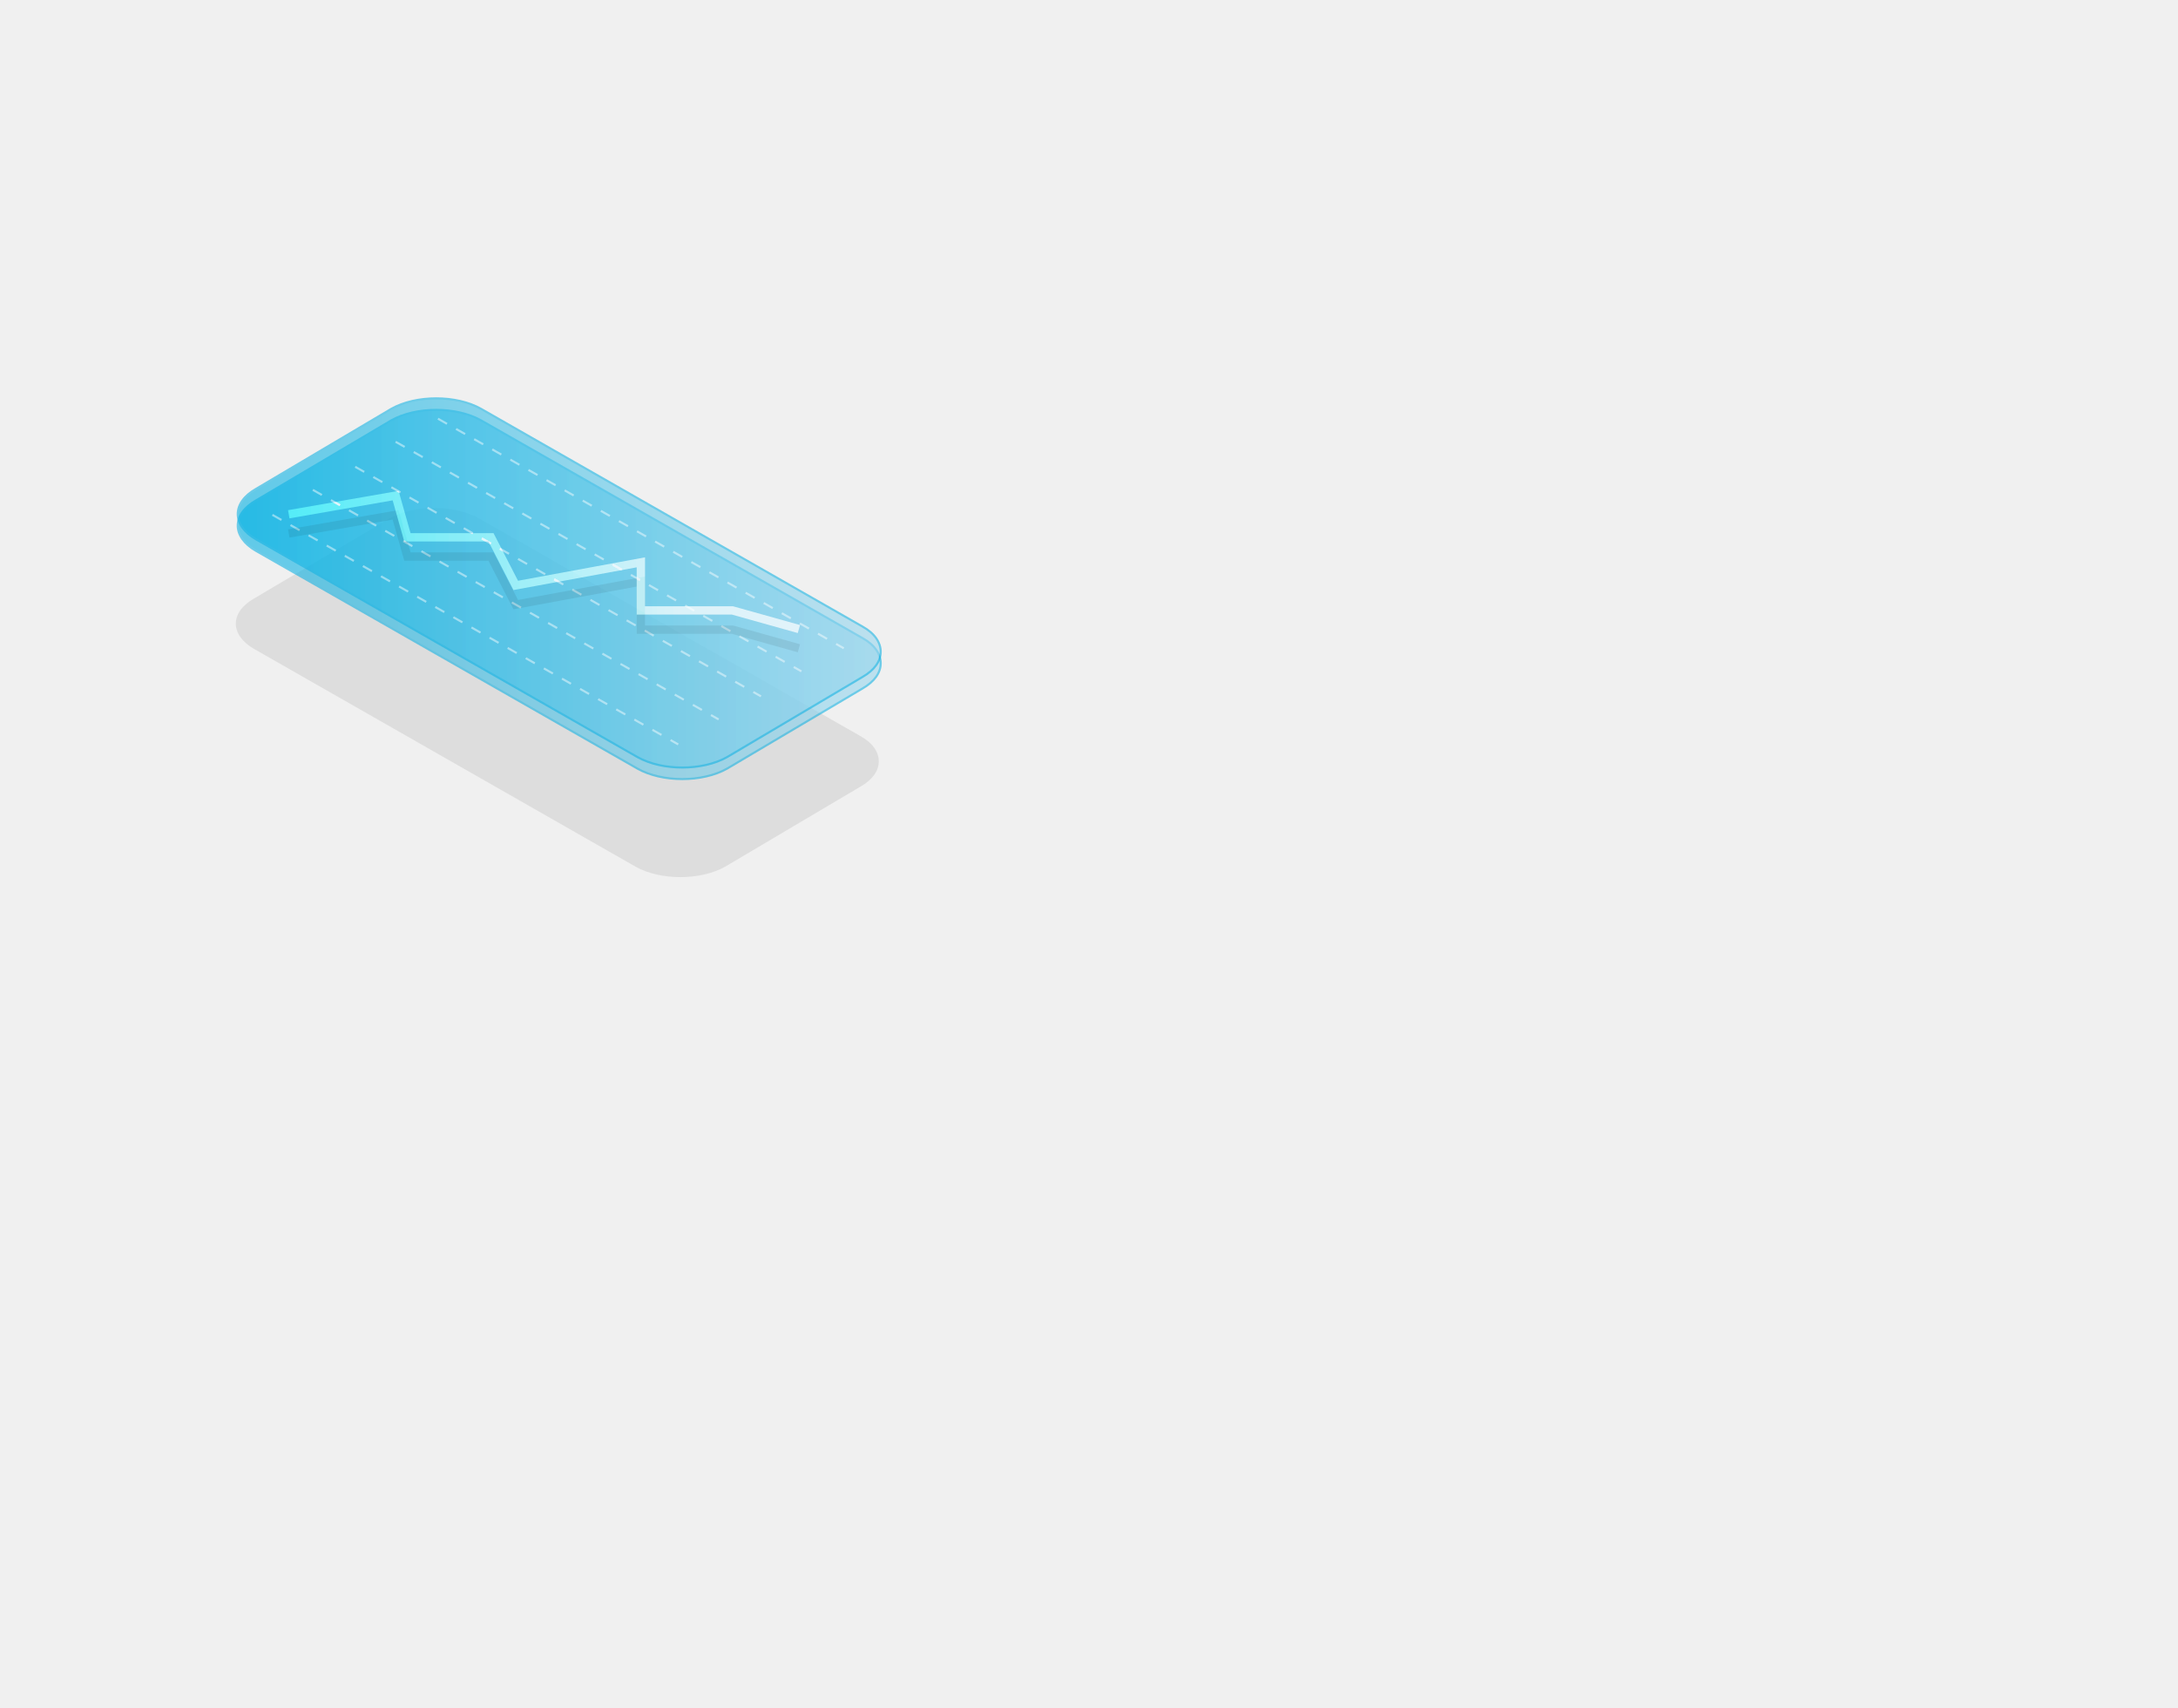
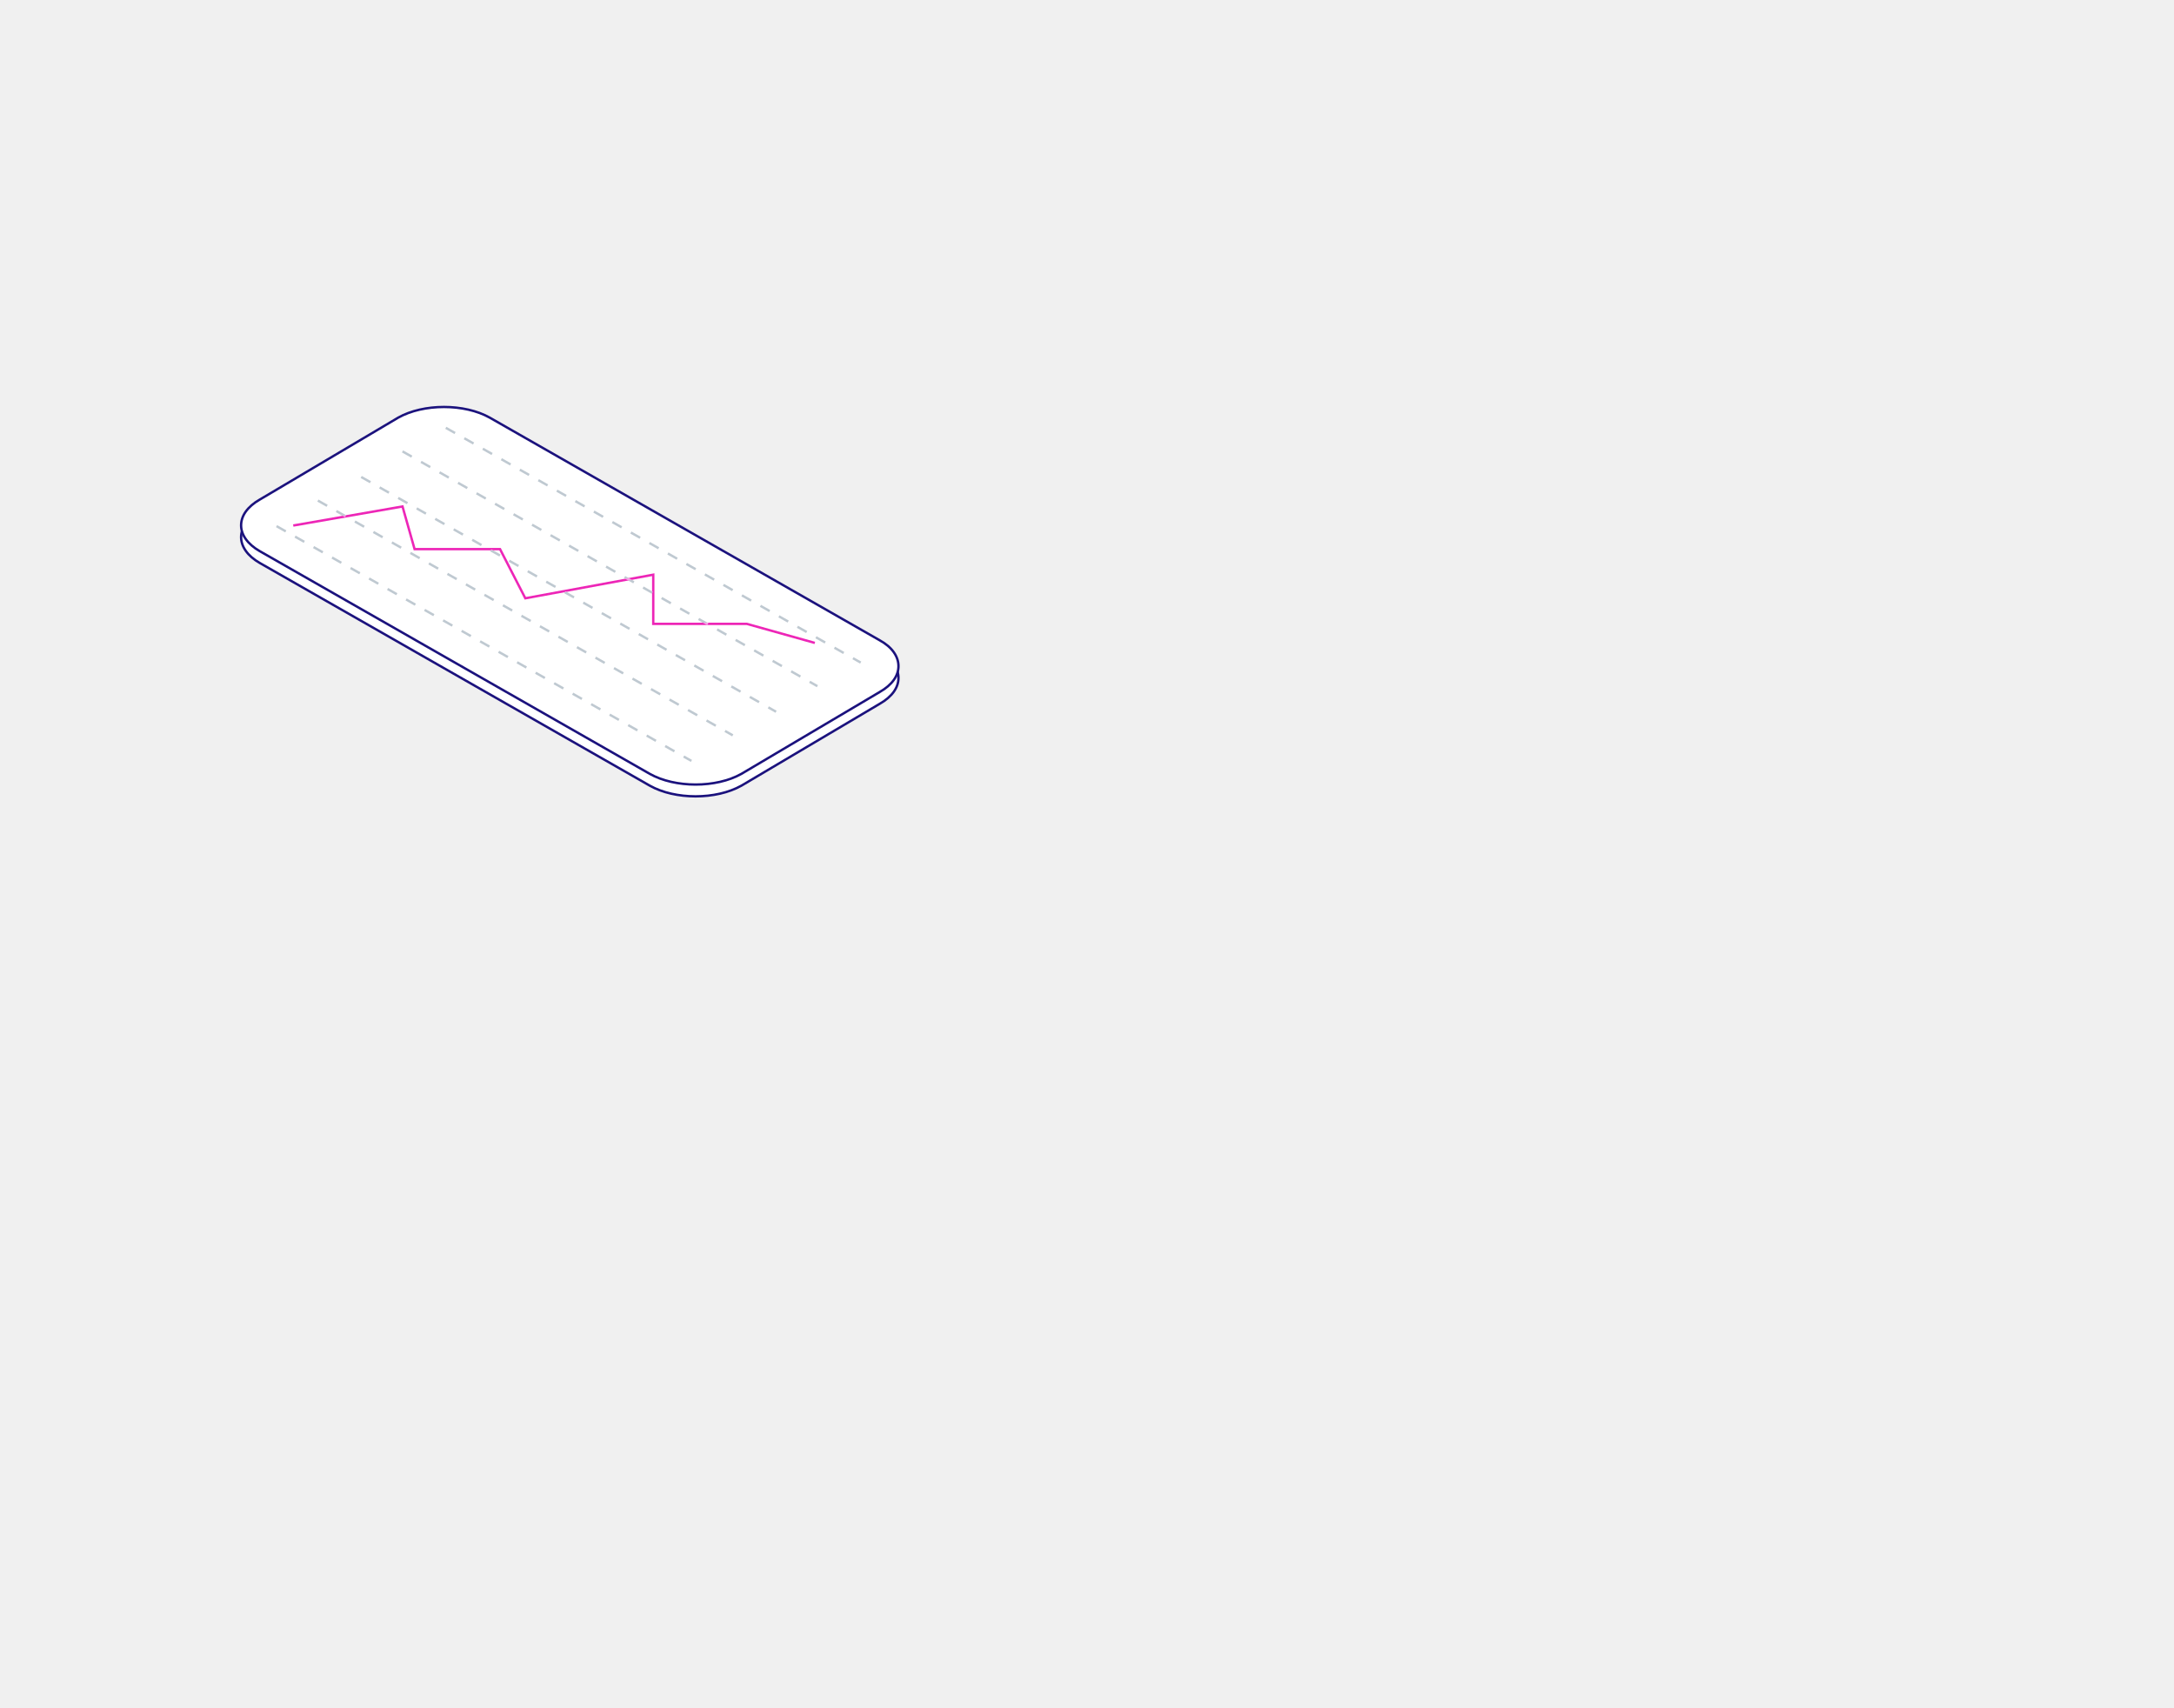
- <svg xmlns="http://www.w3.org/2000/svg" width="838" height="657">
-   <defs>
-     <linearGradient x1="-.086%" y1="50.031%" x2="99.972%" y2="50.031%" id="a">
-       <stop stop-color="#00B0E3" offset="0%" />
-       <stop stop-color="#9AD6ED" offset="100%" />
-     </linearGradient>
-   </defs>
-   <g fill="none" fill-rule="evenodd">
-     <path d="M338.119 293.011c0 3.577-2.352 7.043-7.056 9.726l-52.043 30.802c-9.52 5.366-24.977 5.366-34.497 0L97.788 249.762c-4.704-2.683-7.056-6.261-7.056-9.726 0-3.577 2.352-7.043 7.056-9.726l52.043-30.802c9.52-5.366 24.977-5.366 34.497 0L331.062 283.285c4.704 2.571 7.056 6.149 7.056 9.726z" fill="#000" fill-rule="nonzero" opacity=".08" />
-     <path d="M248.859 102.271c0 3.577-2.352 7.043-7.056 9.726l-52.043 30.802c-9.52 5.366-24.977 5.366-34.497 0L8.529 59.022c-4.704-2.683-7.056-6.261-7.056-9.726 0-3.577 2.352-7.043 7.056-9.726L60.572 8.768c9.52-5.366 24.977-5.366 34.497 0l146.734 83.777c4.704 2.571 7.056 6.149 7.056 9.726z" stroke="#14B2E2" stroke-width=".8" fill="url(#a)" fill-rule="nonzero" opacity=".6" transform="translate(90 153)" />
-     <path d="M248.859 97.831c0 3.577-2.352 7.043-7.056 9.726l-52.043 30.802c-9.52 5.366-24.977 5.366-34.497 0L8.529 54.582c-4.704-2.683-7.056-6.261-7.056-9.726 0-3.577 2.352-7.043 7.056-9.726L60.572 4.328c9.52-5.366 24.977-5.366 34.497 0l146.734 83.777c4.704 2.571 7.056 6.149 7.056 9.726z" stroke="#14B2E2" stroke-width=".8" fill="url(#a)" fill-rule="nonzero" opacity=".6" transform="translate(90 153)" />
-     <path stroke="#FFF" stroke-width=".8" opacity=".454" stroke-dasharray="4" d="M104.814 198.14l156.136 88.346M120.368 188.52l156.136 88.346M136.663 179.64l156.136 88.346M152.217 170.02l156.136 88.346M168.512 161.14l156.136 88.346" />
-     <path stroke="#000" stroke-width="3.2" opacity=".076" d="M111.101 205.313L152.217 198.14l4.542 16.053h32.159l9.517 18.5 48.144-8.88v18.5h35.195l25.605 7.173" />
-     <path stroke="#FFF" stroke-width="3.2" opacity=".716" style="mix-blend-mode:overlay" d="M111.101 197.913L152.217 190.74l4.542 16.053h32.159l9.517 18.5 48.144-8.88v18.5h35.195l25.605 7.173" />
+ <svg xmlns="http://www.w3.org/2000/svg" width="914" height="718" fill="none">
+   <path d="M377.736 285.008c0 3.997-2.628 7.869-7.883 10.866l-58.14 34.411c-10.636 5.995-27.904 5.995-38.54 0l-163.927-93.594c-5.256-2.997-7.883-6.994-7.883-10.865 0-3.997 2.627-7.869 7.883-10.866l58.14-34.411c10.636-5.995 27.904-5.995 38.54 0l163.927 93.593c5.255 2.873 7.883 6.87 7.883 10.866Z" fill="#fff" stroke="#1B127D" />
+   <path d="M377.736 280.048c0 3.997-2.628 7.868-7.883 10.866l-58.14 34.41c-10.636 5.995-27.904 5.995-38.54 0l-163.927-93.593c-5.256-2.997-7.883-6.994-7.883-10.866 0-3.996 2.627-7.868 7.883-10.865l58.14-34.411c10.636-5.995 27.904-5.995 38.54 0l163.927 93.593c5.255 2.873 7.883 6.869 7.883 10.866Z" fill="#fff" stroke="#1B127D" />
+   <mask id="a" style="mask-type:alpha" maskUnits="userSpaceOnUse" x="100" y="170" width="279" height="161">
+     <path d="M377.736 280.048c0 3.997-2.628 7.868-7.883 10.866l-58.14 34.41c-10.636 5.995-27.904 5.995-38.54 0l-163.927-93.593c-5.256-2.997-7.883-6.994-7.883-10.866 0-3.996 2.627-7.868 7.883-10.865l58.14-34.411c10.636-5.995 27.904-5.995 38.54 0l163.927 93.593c5.255 2.873 7.883 6.869 7.883 10.866Z" fill="#fff" stroke="#fff" />
+   </mask>
+   <g mask="url(#a)">
+     <path d="m116.267 221.183 174.43 98.698M133.643 210.436l174.43 98.697M151.848 200.515l174.43 98.698M169.225 189.768l174.43 98.698M187.429 179.847l174.431 98.698" stroke="#BFC9D1" stroke-dasharray="4.47" />
+     <path d="m123.291 220.929 45.934-8.013 5.074 17.934h35.927l10.633 20.667 53.785-9.92v20.668h39.319l28.606 8.013" stroke="#ED26B7" style="mix-blend-mode:overlay" />
  </g>
</svg>
